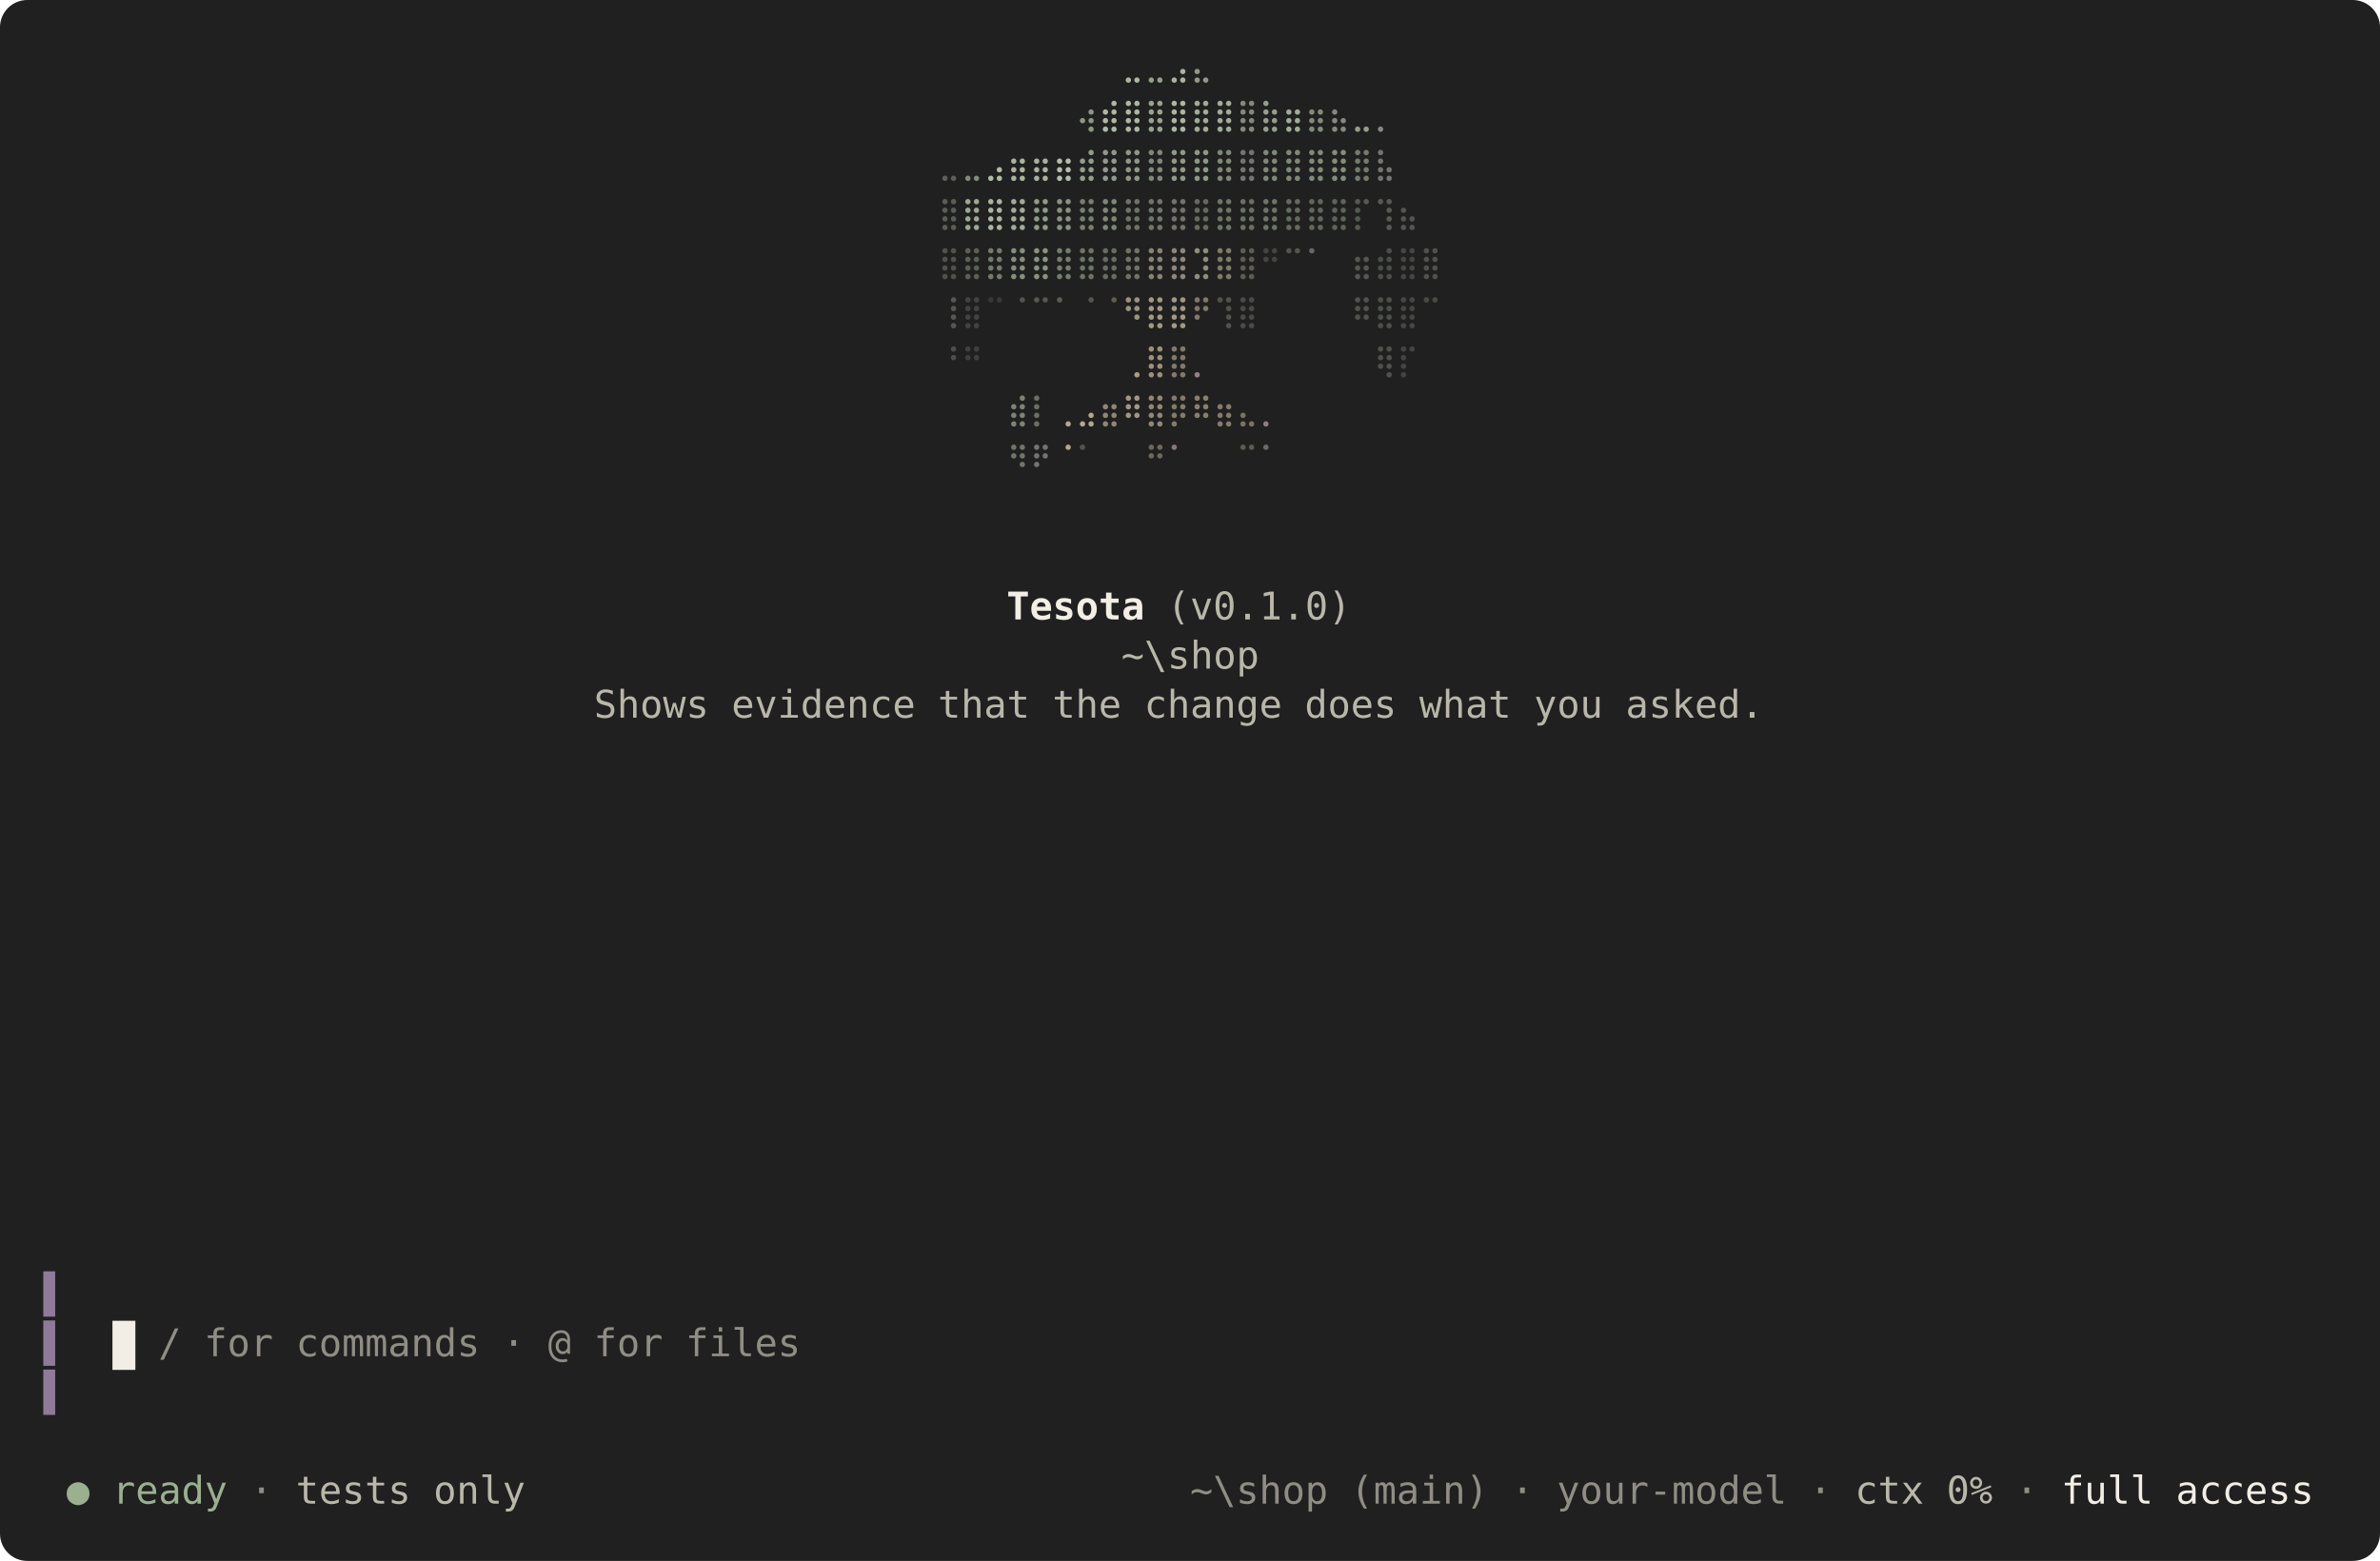
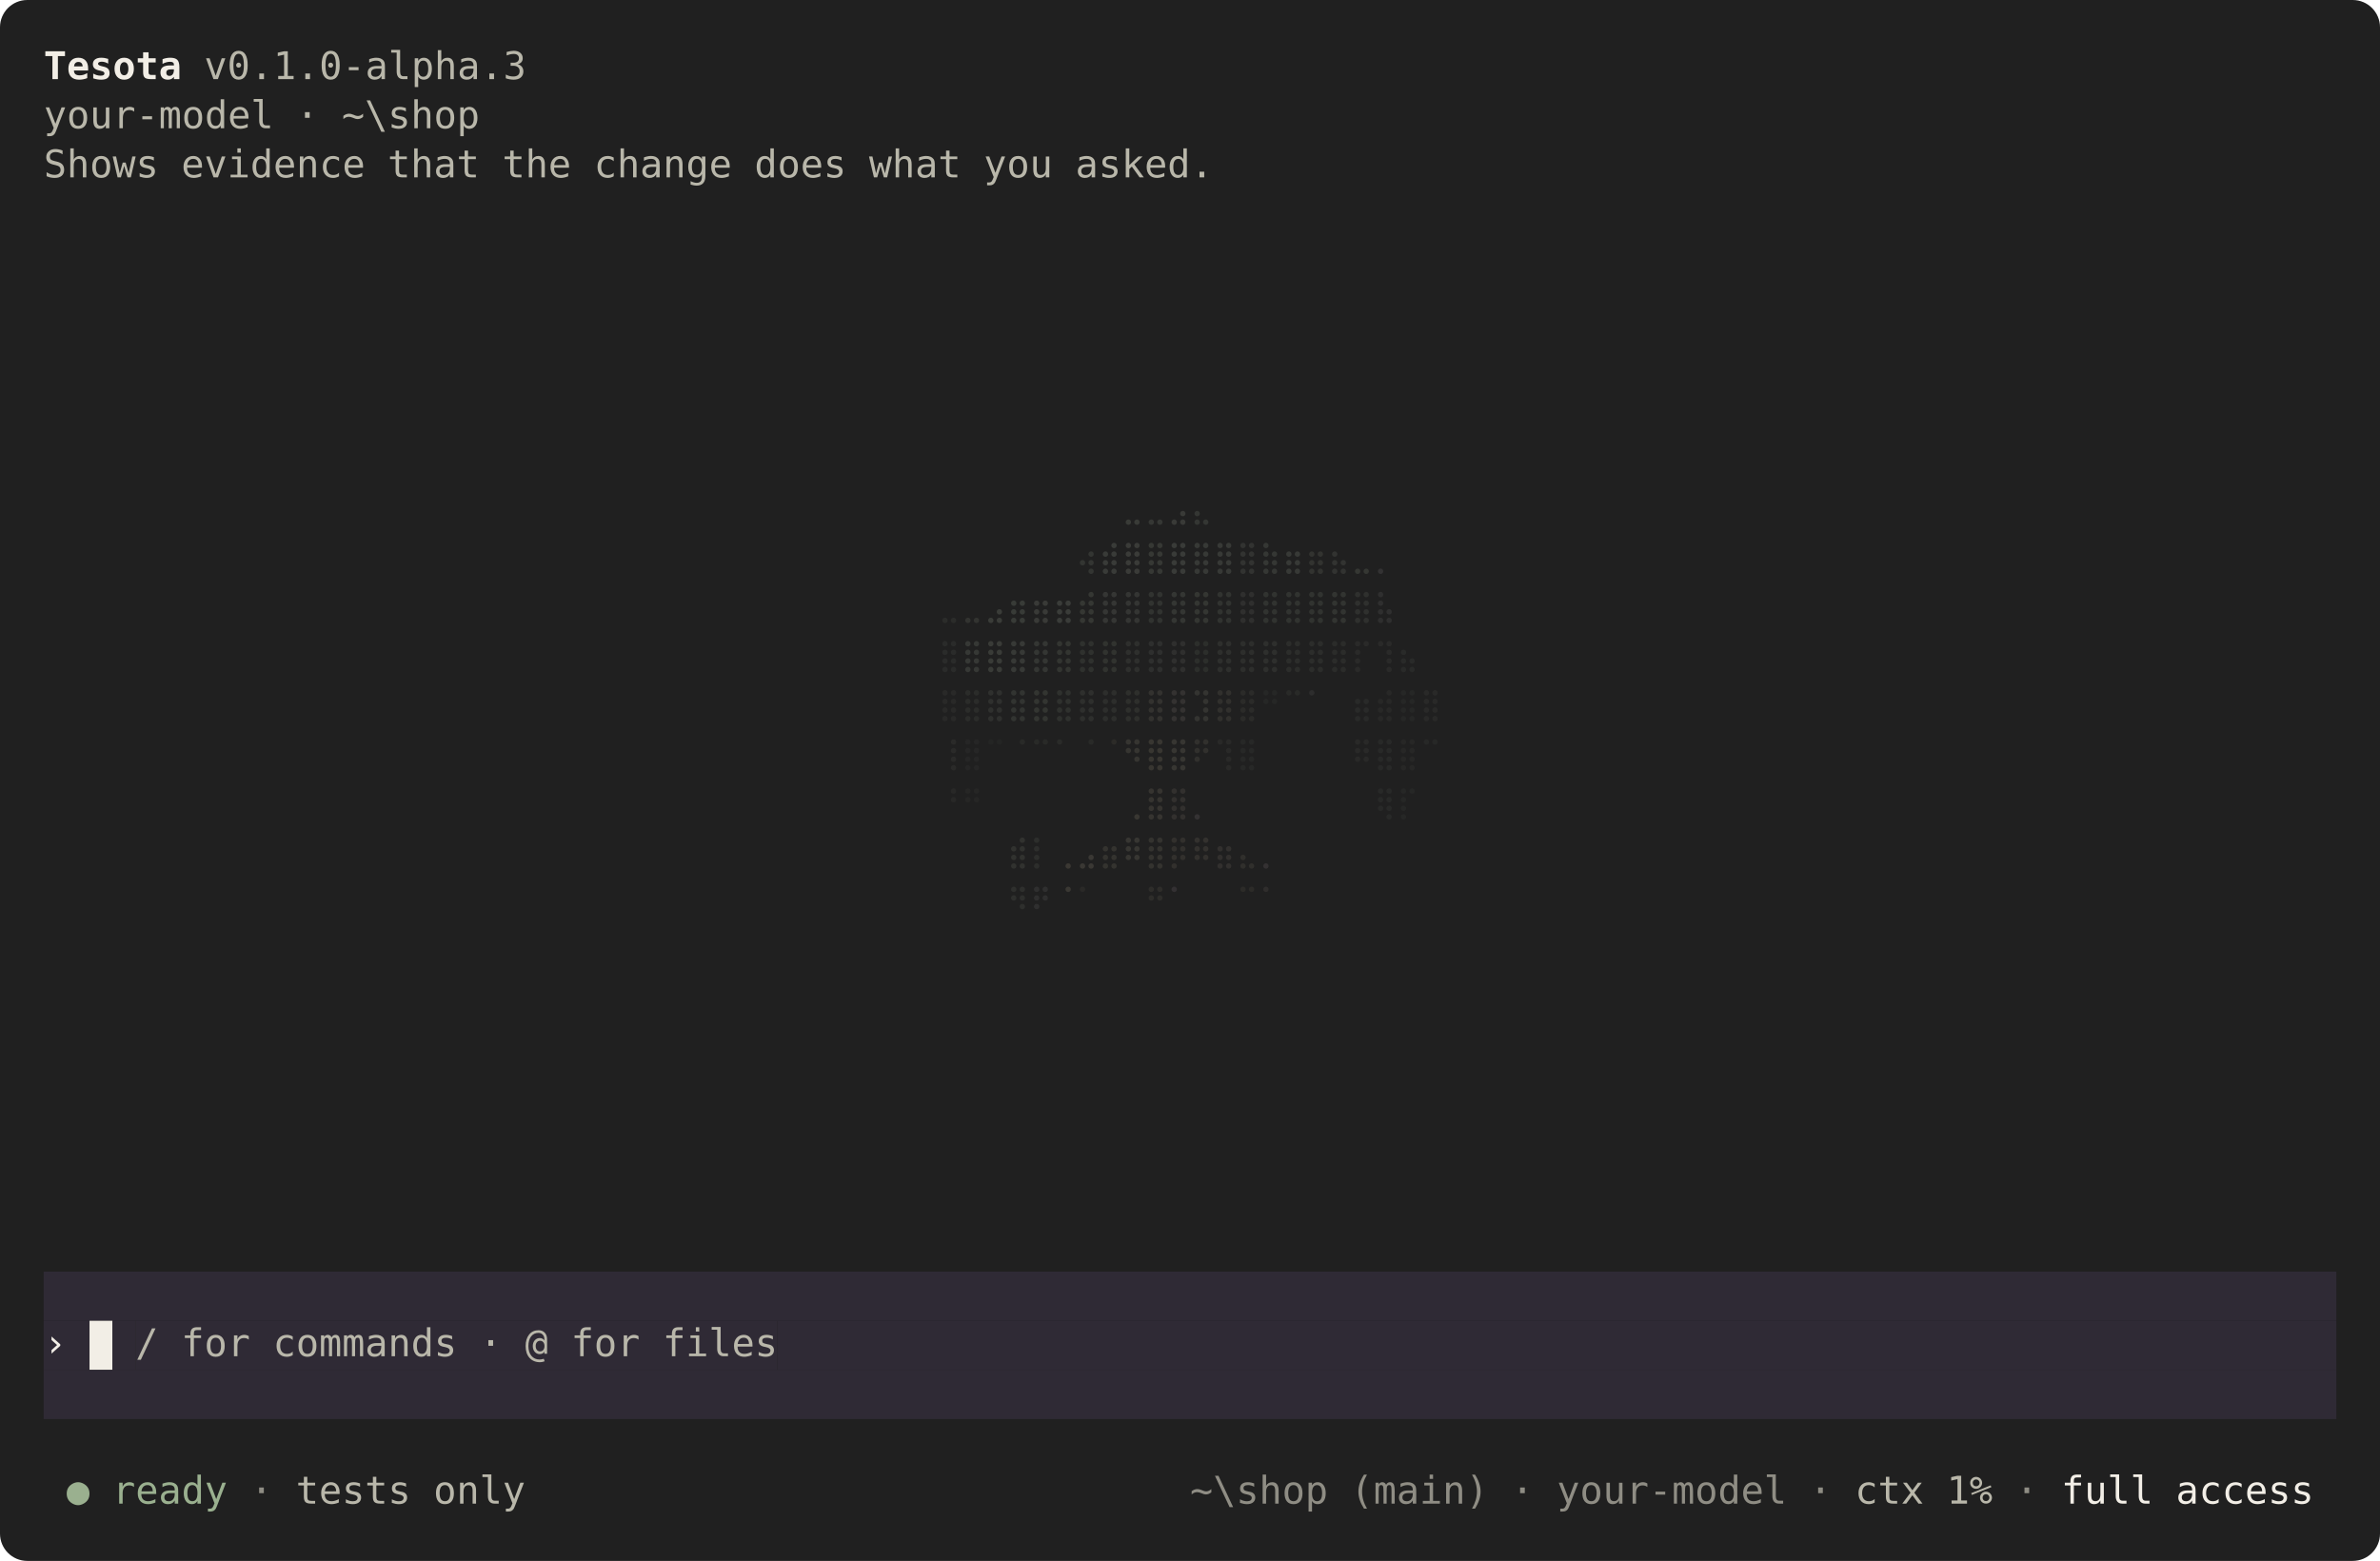
- <svg xmlns="http://www.w3.org/2000/svg" width="872" height="572" viewBox="0 0 872 572" role="img" aria-label="Tesota's shell as it opens: the palo fierro tree above Tesota's name, the project's folder and 'Shows evidence that the change does what you asked.', then the input and the footer.">
+ <svg xmlns="http://www.w3.org/2000/svg" width="872" height="572" viewBox="0 0 872 572" role="img" aria-label="Tesota's shell as it opens: name, model, folder and purpose at the top left, a faint palo fierro in the empty space, then the input band and footer.">
  <rect width="872" height="572" rx="10" fill="#202020" />
-   <rect x="41.2" y="484" width="8.4" height="18" fill="#f2eee6" />
+   <rect x="16.0" y="466" width="840.0" height="18" fill="#2f2a35" />
+   <rect x="16.0" y="484" width="16.8" height="18" fill="#2f2a35" />
+   <rect x="32.8" y="484" width="8.4" height="18" fill="#f2eee6" />
+   <rect x="41.2" y="484" width="8.4" height="18" fill="#2f2a35" />
+   <rect x="49.6" y="484" width="235.2" height="18" fill="#2f2a35" />
+   <rect x="284.8" y="484" width="571.2" height="18" fill="#2f2a35" />
+   <rect x="16.0" y="502" width="840.0" height="18" fill="#2f2a35" />
  <g font-family="'Cascadia Mono', 'JetBrains Mono', Menlo, Consolas, 'DejaVu Sans Mono', monospace" font-size="14" xml:space="preserve">
-     <text x="410.8" y="29" fill="#abb8a0" textLength="8.4" lengthAdjust="spacingAndGlyphs">⣀</text>
-     <text x="419.2" y="29" fill="#95a08d" textLength="8.4" lengthAdjust="spacingAndGlyphs">⣀</text>
-     <text x="427.6" y="29" fill="#aab3a1" textLength="8.4" lengthAdjust="spacingAndGlyphs">⣠</text>
-     <text x="436.0" y="29" fill="#91998a" textLength="8.4" lengthAdjust="spacingAndGlyphs">⣄</text>
-     <text x="394.0" y="47" fill="#8b9683" textLength="8.4" lengthAdjust="spacingAndGlyphs">⢴</text>
-     <text x="402.4" y="47" fill="#adb8a3" textLength="8.4" lengthAdjust="spacingAndGlyphs">⣾</text>
-     <text x="410.8" y="47" fill="#aeb7a4" textLength="8.4" lengthAdjust="spacingAndGlyphs">⣿</text>
-     <text x="419.2" y="47" fill="#99a390" textLength="8.4" lengthAdjust="spacingAndGlyphs">⣿</text>
-     <text x="427.6" y="47" fill="#adb5a3" textLength="8.4" lengthAdjust="spacingAndGlyphs">⣿</text>
-     <text x="436.0" y="47" fill="#a1ab98" textLength="8.4" lengthAdjust="spacingAndGlyphs">⣿</text>
-     <text x="444.4" y="47" fill="#a2ac98" textLength="8.4" lengthAdjust="spacingAndGlyphs">⣿</text>
-     <text x="452.8" y="47" fill="#82887d" textLength="8.4" lengthAdjust="spacingAndGlyphs">⣿</text>
-     <text x="461.2" y="47" fill="#959e8d" textLength="8.4" lengthAdjust="spacingAndGlyphs">⣷</text>
-     <text x="469.6" y="47" fill="#a1ac98" textLength="8.4" lengthAdjust="spacingAndGlyphs">⣶</text>
-     <text x="478.0" y="47" fill="#828b7a" textLength="8.4" lengthAdjust="spacingAndGlyphs">⣶</text>
-     <text x="486.4" y="47" fill="#84887f" textLength="8.4" lengthAdjust="spacingAndGlyphs">⣦</text>
-     <text x="494.8" y="47" fill="#949f8c" textLength="8.4" lengthAdjust="spacingAndGlyphs">⣀</text>
-     <text x="503.2" y="47" fill="#8a858a" textLength="8.4" lengthAdjust="spacingAndGlyphs">⡀</text>
-     <text x="343.6" y="65" fill="#5d6059" textLength="8.4" lengthAdjust="spacingAndGlyphs">⣀</text>
-     <text x="352.0" y="65" fill="#828a7b" textLength="8.4" lengthAdjust="spacingAndGlyphs">⣀</text>
-     <text x="360.4" y="65" fill="#afbba4" textLength="8.4" lengthAdjust="spacingAndGlyphs">⣠</text>
-     <text x="368.8" y="65" fill="#a8b49e" textLength="8.4" lengthAdjust="spacingAndGlyphs">⣶</text>
-     <text x="377.2" y="65" fill="#a9b1a0" textLength="8.4" lengthAdjust="spacingAndGlyphs">⣶</text>
-     <text x="385.6" y="65" fill="#b3bda9" textLength="8.4" lengthAdjust="spacingAndGlyphs">⣶</text>
-     <text x="394.0" y="65" fill="#939e8b" textLength="8.4" lengthAdjust="spacingAndGlyphs">⣾</text>
-     <text x="402.4" y="65" fill="#93988e" textLength="8.4" lengthAdjust="spacingAndGlyphs">⣿</text>
-     <text x="410.8" y="65" fill="#8f9788" textLength="8.4" lengthAdjust="spacingAndGlyphs">⣿</text>
-     <text x="419.2" y="65" fill="#808779" textLength="8.4" lengthAdjust="spacingAndGlyphs">⣿</text>
-     <text x="427.6" y="65" fill="#8f9987" textLength="8.4" lengthAdjust="spacingAndGlyphs">⣿</text>
-     <text x="436.0" y="65" fill="#8e9886" textLength="8.4" lengthAdjust="spacingAndGlyphs">⣿</text>
-     <text x="444.4" y="65" fill="#7e8877" textLength="8.4" lengthAdjust="spacingAndGlyphs">⣿</text>
-     <text x="452.8" y="65" fill="#737570" textLength="8.4" lengthAdjust="spacingAndGlyphs">⣿</text>
-     <text x="461.2" y="65" fill="#7f8779" textLength="8.4" lengthAdjust="spacingAndGlyphs">⣿</text>
-     <text x="469.6" y="65" fill="#7f8877" textLength="8.4" lengthAdjust="spacingAndGlyphs">⣿</text>
-     <text x="478.0" y="65" fill="#818a79" textLength="8.4" lengthAdjust="spacingAndGlyphs">⣿</text>
-     <text x="486.4" y="65" fill="#848d7c" textLength="8.4" lengthAdjust="spacingAndGlyphs">⣿</text>
-     <text x="494.8" y="65" fill="#737b6d" textLength="8.4" lengthAdjust="spacingAndGlyphs">⣿</text>
-     <text x="503.2" y="65" fill="#747472" textLength="8.4" lengthAdjust="spacingAndGlyphs">⣧</text>
-     <text x="343.6" y="83" fill="#595e55" textLength="8.4" lengthAdjust="spacingAndGlyphs">⣿</text>
-     <text x="352.0" y="83" fill="#9ca792" textLength="8.4" lengthAdjust="spacingAndGlyphs">⣿</text>
-     <text x="360.4" y="83" fill="#abb4a1" textLength="8.4" lengthAdjust="spacingAndGlyphs">⣿</text>
-     <text x="368.8" y="83" fill="#a1ab98" textLength="8.4" lengthAdjust="spacingAndGlyphs">⣿</text>
-     <text x="377.2" y="83" fill="#8f9a87" textLength="8.4" lengthAdjust="spacingAndGlyphs">⣿</text>
-     <text x="385.6" y="83" fill="#889280" textLength="8.4" lengthAdjust="spacingAndGlyphs">⣿</text>
-     <text x="394.0" y="83" fill="#767f6f" textLength="8.4" lengthAdjust="spacingAndGlyphs">⣿</text>
-     <text x="402.4" y="83" fill="#7d8776" textLength="8.4" lengthAdjust="spacingAndGlyphs">⣿</text>
-     <text x="410.8" y="83" fill="#6c7367" textLength="8.4" lengthAdjust="spacingAndGlyphs">⣿</text>
-     <text x="419.2" y="83" fill="#70756c" textLength="8.4" lengthAdjust="spacingAndGlyphs">⣿</text>
-     <text x="427.6" y="83" fill="#75716b" textLength="8.4" lengthAdjust="spacingAndGlyphs">⣿</text>
-     <text x="436.0" y="83" fill="#646b5e" textLength="8.4" lengthAdjust="spacingAndGlyphs">⣿</text>
-     <text x="444.4" y="83" fill="#6c7566" textLength="8.4" lengthAdjust="spacingAndGlyphs">⣿</text>
-     <text x="452.8" y="83" fill="#697063" textLength="8.4" lengthAdjust="spacingAndGlyphs">⣿</text>
-     <text x="461.2" y="83" fill="#6c7466" textLength="8.4" lengthAdjust="spacingAndGlyphs">⣿</text>
-     <text x="469.6" y="83" fill="#636a5e" textLength="8.4" lengthAdjust="spacingAndGlyphs">⣿</text>
-     <text x="478.0" y="83" fill="#60675b" textLength="8.4" lengthAdjust="spacingAndGlyphs">⣿</text>
-     <text x="486.4" y="83" fill="#5c6358" textLength="8.4" lengthAdjust="spacingAndGlyphs">⣿</text>
-     <text x="494.8" y="83" fill="#555a51" textLength="8.4" lengthAdjust="spacingAndGlyphs">⡏</text>
-     <text x="503.2" y="83" fill="#575a53" textLength="8.4" lengthAdjust="spacingAndGlyphs">⢹</text>
-     <text x="511.6" y="83" fill="#535550" textLength="8.4" lengthAdjust="spacingAndGlyphs">⣦</text>
-     <text x="343.6" y="101" fill="#50534c" textLength="8.4" lengthAdjust="spacingAndGlyphs">⣿</text>
-     <text x="352.0" y="101" fill="#5b6056" textLength="8.4" lengthAdjust="spacingAndGlyphs">⣿</text>
-     <text x="360.4" y="101" fill="#737b6d" textLength="8.4" lengthAdjust="spacingAndGlyphs">⣿</text>
-     <text x="368.8" y="101" fill="#858e7d" textLength="8.4" lengthAdjust="spacingAndGlyphs">⣿</text>
-     <text x="377.2" y="101" fill="#889280" textLength="8.4" lengthAdjust="spacingAndGlyphs">⣿</text>
-     <text x="385.6" y="101" fill="#747d6d" textLength="8.4" lengthAdjust="spacingAndGlyphs">⣿</text>
-     <text x="394.0" y="101" fill="#6c7466" textLength="8.4" lengthAdjust="spacingAndGlyphs">⣿</text>
-     <text x="402.4" y="101" fill="#666c62" textLength="8.4" lengthAdjust="spacingAndGlyphs">⣿</text>
-     <text x="410.8" y="101" fill="#707364" textLength="8.4" lengthAdjust="spacingAndGlyphs">⣿</text>
-     <text x="419.2" y="101" fill="#898375" textLength="8.4" lengthAdjust="spacingAndGlyphs">⣿</text>
-     <text x="427.6" y="101" fill="#8f847e" textLength="8.4" lengthAdjust="spacingAndGlyphs">⣿</text>
-     <text x="436.0" y="101" fill="#908d7d" textLength="8.4" lengthAdjust="spacingAndGlyphs">⣹</text>
-     <text x="444.4" y="101" fill="#7f7968" textLength="8.4" lengthAdjust="spacingAndGlyphs">⣿</text>
-     <text x="452.8" y="101" fill="#5e5b53" textLength="8.4" lengthAdjust="spacingAndGlyphs">⣿</text>
-     <text x="461.2" y="101" fill="#42453f" textLength="8.4" lengthAdjust="spacingAndGlyphs">⠛</text>
-     <text x="469.6" y="101" fill="#51564d" textLength="8.4" lengthAdjust="spacingAndGlyphs">⠉</text>
-     <text x="478.0" y="101" fill="#676666" textLength="8.4" lengthAdjust="spacingAndGlyphs">⠁</text>
-     <text x="494.8" y="101" fill="#545750" textLength="8.4" lengthAdjust="spacingAndGlyphs">⣶</text>
-     <text x="503.2" y="101" fill="#4c4e49" textLength="8.4" lengthAdjust="spacingAndGlyphs">⣾</text>
-     <text x="511.6" y="101" fill="#444642" textLength="8.4" lengthAdjust="spacingAndGlyphs">⣿</text>
-     <text x="520.0" y="101" fill="#50524d" textLength="8.4" lengthAdjust="spacingAndGlyphs">⣿</text>
-     <text x="343.6" y="119" fill="#555851" textLength="8.4" lengthAdjust="spacingAndGlyphs">⢸</text>
-     <text x="352.0" y="119" fill="#424340" textLength="8.4" lengthAdjust="spacingAndGlyphs">⣿</text>
-     <text x="360.4" y="119" fill="#373936" textLength="8.4" lengthAdjust="spacingAndGlyphs">⠉</text>
-     <text x="368.8" y="119" fill="#51564d" textLength="8.4" lengthAdjust="spacingAndGlyphs">⠈</text>
-     <text x="377.2" y="119" fill="#53594f" textLength="8.4" lengthAdjust="spacingAndGlyphs">⠉</text>
-     <text x="385.6" y="119" fill="#575d53" textLength="8.4" lengthAdjust="spacingAndGlyphs">⠁</text>
-     <text x="394.0" y="119" fill="#53584f" textLength="8.4" lengthAdjust="spacingAndGlyphs">⠈</text>
-     <text x="402.4" y="119" fill="#615c4f" textLength="8.4" lengthAdjust="spacingAndGlyphs">⠈</text>
-     <text x="410.8" y="119" fill="#9b937e" textLength="8.4" lengthAdjust="spacingAndGlyphs">⠻</text>
-     <text x="419.2" y="119" fill="#a39881" textLength="8.4" lengthAdjust="spacingAndGlyphs">⣿</text>
-     <text x="427.6" y="119" fill="#a19884" textLength="8.4" lengthAdjust="spacingAndGlyphs">⣿</text>
-     <text x="436.0" y="119" fill="#7f7869" textLength="8.4" lengthAdjust="spacingAndGlyphs">⠟</text>
-     <text x="444.4" y="119" fill="#51524c" textLength="8.4" lengthAdjust="spacingAndGlyphs">⢹</text>
-     <text x="452.8" y="119" fill="#494b46" textLength="8.4" lengthAdjust="spacingAndGlyphs">⣿</text>
-     <text x="494.8" y="119" fill="#50534d" textLength="8.4" lengthAdjust="spacingAndGlyphs">⠿</text>
-     <text x="503.2" y="119" fill="#4d504a" textLength="8.4" lengthAdjust="spacingAndGlyphs">⣿</text>
-     <text x="511.6" y="119" fill="#454743" textLength="8.4" lengthAdjust="spacingAndGlyphs">⣿</text>
-     <text x="520.0" y="119" fill="#484b45" textLength="8.4" lengthAdjust="spacingAndGlyphs">⠉</text>
-     <text x="343.6" y="137" fill="#4b4e49" textLength="8.4" lengthAdjust="spacingAndGlyphs">⠘</text>
-     <text x="352.0" y="137" fill="#3f413d" textLength="8.4" lengthAdjust="spacingAndGlyphs">⠛</text>
-     <text x="410.8" y="137" fill="#a99e84" textLength="8.4" lengthAdjust="spacingAndGlyphs">⢀</text>
-     <text x="419.2" y="137" fill="#9b917a" textLength="8.4" lengthAdjust="spacingAndGlyphs">⣿</text>
-     <text x="427.6" y="137" fill="#82796c" textLength="8.4" lengthAdjust="spacingAndGlyphs">⣿</text>
-     <text x="436.0" y="137" fill="#918287" textLength="8.4" lengthAdjust="spacingAndGlyphs">⡀</text>
-     <text x="503.2" y="137" fill="#4e514b" textLength="8.4" lengthAdjust="spacingAndGlyphs">⢿</text>
-     <text x="511.6" y="137" fill="#434541" textLength="8.4" lengthAdjust="spacingAndGlyphs">⡏</text>
-     <text x="368.8" y="155" fill="#7c8475" textLength="8.4" lengthAdjust="spacingAndGlyphs">⣾</text>
-     <text x="377.2" y="155" fill="#6a7064" textLength="8.4" lengthAdjust="spacingAndGlyphs">⡇</text>
-     <text x="385.6" y="155" fill="#b4a88b" textLength="8.4" lengthAdjust="spacingAndGlyphs">⢀</text>
-     <text x="394.0" y="155" fill="#b3a88d" textLength="8.4" lengthAdjust="spacingAndGlyphs">⣠</text>
-     <text x="402.4" y="155" fill="#8f8774" textLength="8.4" lengthAdjust="spacingAndGlyphs">⣶</text>
-     <text x="410.8" y="155" fill="#a09885" textLength="8.4" lengthAdjust="spacingAndGlyphs">⠿</text>
-     <text x="419.2" y="155" fill="#918873" textLength="8.4" lengthAdjust="spacingAndGlyphs">⣿</text>
-     <text x="427.6" y="155" fill="#837b69" textLength="8.4" lengthAdjust="spacingAndGlyphs">⡿</text>
-     <text x="436.0" y="155" fill="#88806d" textLength="8.4" lengthAdjust="spacingAndGlyphs">⠿</text>
-     <text x="444.4" y="155" fill="#847b6c" textLength="8.4" lengthAdjust="spacingAndGlyphs">⣶</text>
-     <text x="452.8" y="155" fill="#7a7262" textLength="8.4" lengthAdjust="spacingAndGlyphs">⣄</text>
-     <text x="461.2" y="155" fill="#8e7f86" textLength="8.4" lengthAdjust="spacingAndGlyphs">⡀</text>
-     <text x="368.8" y="173" fill="#6f7669" textLength="8.4" lengthAdjust="spacingAndGlyphs">⠻</text>
-     <text x="377.2" y="173" fill="#757274" textLength="8.4" lengthAdjust="spacingAndGlyphs">⠟</text>
-     <text x="385.6" y="173" fill="#b3a78c" textLength="8.4" lengthAdjust="spacingAndGlyphs">⠈</text>
-     <text x="394.0" y="173" fill="#585349" textLength="8.4" lengthAdjust="spacingAndGlyphs">⠁</text>
-     <text x="419.2" y="173" fill="#6f6859" textLength="8.4" lengthAdjust="spacingAndGlyphs">⠛</text>
-     <text x="427.6" y="173" fill="#877782" textLength="8.4" lengthAdjust="spacingAndGlyphs">⠁</text>
-     <text x="452.8" y="173" fill="#605b4e" textLength="8.4" lengthAdjust="spacingAndGlyphs">⠉</text>
-     <text x="461.2" y="173" fill="#716764" textLength="8.4" lengthAdjust="spacingAndGlyphs">⠁</text>
-     <text x="368.8" y="227" fill="#f2eee6" font-weight="bold" textLength="50.4" lengthAdjust="spacingAndGlyphs">Tesota</text>
-     <text x="427.6" y="227" fill="#b9b7aa" textLength="67.2" lengthAdjust="spacingAndGlyphs">(v0.1.0)</text>
-     <text x="410.8" y="245" fill="#b9b7aa" textLength="50.4" lengthAdjust="spacingAndGlyphs">~\shop</text>
-     <text x="217.6" y="263" fill="#b9b7aa" textLength="42.0" lengthAdjust="spacingAndGlyphs">Shows</text>
-     <text x="268.0" y="263" fill="#b9b7aa" textLength="67.2" lengthAdjust="spacingAndGlyphs">evidence</text>
-     <text x="343.6" y="263" fill="#b9b7aa" textLength="33.6" lengthAdjust="spacingAndGlyphs">that</text>
-     <text x="385.6" y="263" fill="#b9b7aa" textLength="25.2" lengthAdjust="spacingAndGlyphs">the</text>
-     <text x="419.2" y="263" fill="#b9b7aa" textLength="50.4" lengthAdjust="spacingAndGlyphs">change</text>
-     <text x="478.0" y="263" fill="#b9b7aa" textLength="33.6" lengthAdjust="spacingAndGlyphs">does</text>
-     <text x="520.0" y="263" fill="#b9b7aa" textLength="33.6" lengthAdjust="spacingAndGlyphs">what</text>
-     <text x="562.0" y="263" fill="#b9b7aa" textLength="25.2" lengthAdjust="spacingAndGlyphs">you</text>
-     <text x="595.6" y="263" fill="#b9b7aa" textLength="50.4" lengthAdjust="spacingAndGlyphs">asked.</text>
-     <text x="16.0" y="479" fill="#8f7a99" textLength="8.4" lengthAdjust="spacingAndGlyphs">▌</text>
-     <text x="16.0" y="497" fill="#8f7a99" textLength="8.4" lengthAdjust="spacingAndGlyphs">▌</text>
-     <text x="58.0" y="497" fill="#8f8d84" textLength="8.4" lengthAdjust="spacingAndGlyphs">/</text>
-     <text x="74.8" y="497" fill="#8f8d84" textLength="25.2" lengthAdjust="spacingAndGlyphs">for</text>
-     <text x="108.4" y="497" fill="#8f8d84" textLength="67.2" lengthAdjust="spacingAndGlyphs">commands</text>
-     <text x="184.0" y="497" fill="#8f8d84" textLength="8.4" lengthAdjust="spacingAndGlyphs">·</text>
-     <text x="200.8" y="497" fill="#8f8d84" textLength="8.4" lengthAdjust="spacingAndGlyphs">@</text>
-     <text x="217.6" y="497" fill="#8f8d84" textLength="25.2" lengthAdjust="spacingAndGlyphs">for</text>
-     <text x="251.2" y="497" fill="#8f8d84" textLength="42.0" lengthAdjust="spacingAndGlyphs">files</text>
-     <text x="16.0" y="515" fill="#8f7a99" textLength="8.4" lengthAdjust="spacingAndGlyphs">▌</text>
+     <text x="16.0" y="29" fill="#f2eee6" font-weight="bold" textLength="50.4" lengthAdjust="spacingAndGlyphs">Tesota</text>
+     <text x="74.8" y="29" fill="#b9b7aa" textLength="117.6" lengthAdjust="spacingAndGlyphs">v0.1.0-alpha.3</text>
+     <text x="16.0" y="47" fill="#b9b7aa" textLength="84.0" lengthAdjust="spacingAndGlyphs">your-model</text>
+     <text x="108.4" y="47" fill="#b9b7aa" textLength="8.4" lengthAdjust="spacingAndGlyphs">·</text>
+     <text x="125.2" y="47" fill="#b9b7aa" textLength="50.4" lengthAdjust="spacingAndGlyphs">~\shop</text>
+     <text x="16.0" y="65" fill="#b9b7aa" textLength="42.0" lengthAdjust="spacingAndGlyphs">Shows</text>
+     <text x="66.4" y="65" fill="#b9b7aa" textLength="67.2" lengthAdjust="spacingAndGlyphs">evidence</text>
+     <text x="142.0" y="65" fill="#b9b7aa" textLength="33.6" lengthAdjust="spacingAndGlyphs">that</text>
+     <text x="184.0" y="65" fill="#b9b7aa" textLength="25.2" lengthAdjust="spacingAndGlyphs">the</text>
+     <text x="217.6" y="65" fill="#b9b7aa" textLength="50.4" lengthAdjust="spacingAndGlyphs">change</text>
+     <text x="276.4" y="65" fill="#b9b7aa" textLength="33.6" lengthAdjust="spacingAndGlyphs">does</text>
+     <text x="318.4" y="65" fill="#b9b7aa" textLength="33.6" lengthAdjust="spacingAndGlyphs">what</text>
+     <text x="360.4" y="65" fill="#b9b7aa" textLength="25.2" lengthAdjust="spacingAndGlyphs">you</text>
+     <text x="394.0" y="65" fill="#b9b7aa" textLength="50.4" lengthAdjust="spacingAndGlyphs">asked.</text>
+     <text x="410.8" y="191" fill="#393b37" textLength="8.4" lengthAdjust="spacingAndGlyphs">⣀</text>
+     <text x="419.2" y="191" fill="#353734" textLength="8.4" lengthAdjust="spacingAndGlyphs">⣀</text>
+     <text x="427.6" y="191" fill="#393a37" textLength="8.4" lengthAdjust="spacingAndGlyphs">⣠</text>
+     <text x="436.0" y="191" fill="#343633" textLength="8.4" lengthAdjust="spacingAndGlyphs">⣄</text>
+     <text x="394.0" y="209" fill="#333532" textLength="8.4" lengthAdjust="spacingAndGlyphs">⢴</text>
+     <text x="402.4" y="209" fill="#393b38" textLength="8.4" lengthAdjust="spacingAndGlyphs">⣾</text>
+     <text x="410.8" y="209" fill="#3a3b38" textLength="8.4" lengthAdjust="spacingAndGlyphs">⣿</text>
+     <text x="419.2" y="209" fill="#363834" textLength="8.4" lengthAdjust="spacingAndGlyphs">⣿</text>
+     <text x="427.6" y="209" fill="#393b38" textLength="8.4" lengthAdjust="spacingAndGlyphs">⣿</text>
+     <text x="436.0" y="209" fill="#373936" textLength="16.8" lengthAdjust="spacingAndGlyphs">⣿⣿</text>
+     <text x="452.8" y="209" fill="#323331" textLength="8.4" lengthAdjust="spacingAndGlyphs">⣿</text>
+     <text x="461.2" y="209" fill="#353734" textLength="8.4" lengthAdjust="spacingAndGlyphs">⣷</text>
+     <text x="469.6" y="209" fill="#373936" textLength="8.4" lengthAdjust="spacingAndGlyphs">⣶</text>
+     <text x="478.0" y="209" fill="#323330" textLength="8.4" lengthAdjust="spacingAndGlyphs">⣶</text>
+     <text x="486.4" y="209" fill="#323331" textLength="8.4" lengthAdjust="spacingAndGlyphs">⣦</text>
+     <text x="494.8" y="209" fill="#353733" textLength="8.4" lengthAdjust="spacingAndGlyphs">⣀</text>
+     <text x="503.2" y="209" fill="#333233" textLength="8.4" lengthAdjust="spacingAndGlyphs">⡀</text>
+     <text x="343.6" y="227" fill="#2b2c2a" textLength="8.4" lengthAdjust="spacingAndGlyphs">⣀</text>
+     <text x="352.0" y="227" fill="#323330" textLength="8.4" lengthAdjust="spacingAndGlyphs">⣀</text>
+     <text x="360.4" y="227" fill="#3a3c38" textLength="8.4" lengthAdjust="spacingAndGlyphs">⣠</text>
+     <text x="368.8" y="227" fill="#383b37" textLength="8.4" lengthAdjust="spacingAndGlyphs">⣶</text>
+     <text x="377.2" y="227" fill="#393a37" textLength="8.4" lengthAdjust="spacingAndGlyphs">⣶</text>
+     <text x="385.6" y="227" fill="#3a3c39" textLength="8.4" lengthAdjust="spacingAndGlyphs">⣶</text>
+     <text x="394.0" y="227" fill="#353733" textLength="8.4" lengthAdjust="spacingAndGlyphs">⣾</text>
+     <text x="402.4" y="227" fill="#353634" textLength="8.4" lengthAdjust="spacingAndGlyphs">⣿</text>
+     <text x="410.8" y="227" fill="#343533" textLength="8.4" lengthAdjust="spacingAndGlyphs">⣿</text>
+     <text x="419.2" y="227" fill="#313330" textLength="8.4" lengthAdjust="spacingAndGlyphs">⣿</text>
+     <text x="427.6" y="227" fill="#343633" textLength="8.4" lengthAdjust="spacingAndGlyphs">⣿</text>
+     <text x="436.0" y="227" fill="#343632" textLength="8.4" lengthAdjust="spacingAndGlyphs">⣿</text>
+     <text x="444.4" y="227" fill="#313330" textLength="8.4" lengthAdjust="spacingAndGlyphs">⣿</text>
+     <text x="452.8" y="227" fill="#2f2f2e" textLength="8.4" lengthAdjust="spacingAndGlyphs">⣿</text>
+     <text x="461.2" y="227" fill="#313330" textLength="25.2" lengthAdjust="spacingAndGlyphs">⣿⣿⣿</text>
+     <text x="486.4" y="227" fill="#323431" textLength="8.4" lengthAdjust="spacingAndGlyphs">⣿</text>
+     <text x="494.8" y="227" fill="#2f302e" textLength="8.4" lengthAdjust="spacingAndGlyphs">⣿</text>
+     <text x="503.2" y="227" fill="#2f2f2f" textLength="8.4" lengthAdjust="spacingAndGlyphs">⣧</text>
+     <text x="343.6" y="245" fill="#2a2b2a" textLength="8.4" lengthAdjust="spacingAndGlyphs">⣿</text>
+     <text x="352.0" y="245" fill="#363835" textLength="8.4" lengthAdjust="spacingAndGlyphs">⣿</text>
+     <text x="360.4" y="245" fill="#393b37" textLength="8.4" lengthAdjust="spacingAndGlyphs">⣿</text>
+     <text x="368.8" y="245" fill="#373936" textLength="8.4" lengthAdjust="spacingAndGlyphs">⣿</text>
+     <text x="377.2" y="245" fill="#343633" textLength="8.4" lengthAdjust="spacingAndGlyphs">⣿</text>
+     <text x="385.6" y="245" fill="#333531" textLength="8.4" lengthAdjust="spacingAndGlyphs">⣿</text>
+     <text x="394.0" y="245" fill="#2f312e" textLength="8.4" lengthAdjust="spacingAndGlyphs">⣿</text>
+     <text x="402.4" y="245" fill="#31332f" textLength="8.4" lengthAdjust="spacingAndGlyphs">⣿</text>
+     <text x="410.8" y="245" fill="#2e2f2d" textLength="8.4" lengthAdjust="spacingAndGlyphs">⣿</text>
+     <text x="419.2" y="245" fill="#2e2f2e" textLength="8.4" lengthAdjust="spacingAndGlyphs">⣿</text>
+     <text x="427.6" y="245" fill="#2f2f2e" textLength="8.4" lengthAdjust="spacingAndGlyphs">⣿</text>
+     <text x="436.0" y="245" fill="#2c2e2b" textLength="8.4" lengthAdjust="spacingAndGlyphs">⣿</text>
+     <text x="444.4" y="245" fill="#2e2f2d" textLength="8.4" lengthAdjust="spacingAndGlyphs">⣿</text>
+     <text x="452.8" y="245" fill="#2d2e2c" textLength="8.4" lengthAdjust="spacingAndGlyphs">⣿</text>
+     <text x="461.2" y="245" fill="#2e2f2d" textLength="8.4" lengthAdjust="spacingAndGlyphs">⣿</text>
+     <text x="469.6" y="245" fill="#2c2d2b" textLength="16.8" lengthAdjust="spacingAndGlyphs">⣿⣿</text>
+     <text x="486.4" y="245" fill="#2b2c2a" textLength="8.4" lengthAdjust="spacingAndGlyphs">⣿</text>
+     <text x="494.8" y="245" fill="#2a2a29" textLength="16.8" lengthAdjust="spacingAndGlyphs">⡏⢹</text>
+     <text x="511.6" y="245" fill="#292a29" textLength="8.4" lengthAdjust="spacingAndGlyphs">⣦</text>
+     <text x="343.6" y="263" fill="#292928" textLength="8.4" lengthAdjust="spacingAndGlyphs">⣿</text>
+     <text x="352.0" y="263" fill="#2b2c2a" textLength="8.4" lengthAdjust="spacingAndGlyphs">⣿</text>
+     <text x="360.4" y="263" fill="#2f302e" textLength="8.4" lengthAdjust="spacingAndGlyphs">⣿</text>
+     <text x="368.8" y="263" fill="#323431" textLength="8.4" lengthAdjust="spacingAndGlyphs">⣿</text>
+     <text x="377.2" y="263" fill="#333531" textLength="8.4" lengthAdjust="spacingAndGlyphs">⣿</text>
+     <text x="385.6" y="263" fill="#2f312e" textLength="8.4" lengthAdjust="spacingAndGlyphs">⣿</text>
+     <text x="394.0" y="263" fill="#2e2f2d" textLength="8.4" lengthAdjust="spacingAndGlyphs">⣿</text>
+     <text x="402.4" y="263" fill="#2d2e2c" textLength="8.4" lengthAdjust="spacingAndGlyphs">⣿</text>
+     <text x="410.8" y="263" fill="#2e2f2c" textLength="8.4" lengthAdjust="spacingAndGlyphs">⣿</text>
+     <text x="419.2" y="263" fill="#33322f" textLength="8.4" lengthAdjust="spacingAndGlyphs">⣿</text>
+     <text x="427.6" y="263" fill="#343231" textLength="8.4" lengthAdjust="spacingAndGlyphs">⣿</text>
+     <text x="436.0" y="263" fill="#343431" textLength="8.4" lengthAdjust="spacingAndGlyphs">⣹</text>
+     <text x="444.4" y="263" fill="#31302d" textLength="8.4" lengthAdjust="spacingAndGlyphs">⣿</text>
+     <text x="452.8" y="263" fill="#2b2b29" textLength="8.4" lengthAdjust="spacingAndGlyphs">⣿</text>
+     <text x="461.2" y="263" fill="#262726" textLength="8.4" lengthAdjust="spacingAndGlyphs">⠛</text>
+     <text x="469.6" y="263" fill="#292a28" textLength="8.4" lengthAdjust="spacingAndGlyphs">⠉</text>
+     <text x="478.0" y="263" fill="#2d2d2d" textLength="8.4" lengthAdjust="spacingAndGlyphs">⠁</text>
+     <text x="494.8" y="263" fill="#292a29" textLength="8.4" lengthAdjust="spacingAndGlyphs">⣶</text>
+     <text x="503.2" y="263" fill="#282827" textLength="8.4" lengthAdjust="spacingAndGlyphs">⣾</text>
+     <text x="511.6" y="263" fill="#262726" textLength="8.4" lengthAdjust="spacingAndGlyphs">⣿</text>
+     <text x="520.0" y="263" fill="#292928" textLength="8.4" lengthAdjust="spacingAndGlyphs">⣿</text>
+     <text x="343.6" y="281" fill="#2a2a29" textLength="8.4" lengthAdjust="spacingAndGlyphs">⢸</text>
+     <text x="352.0" y="281" fill="#262626" textLength="8.4" lengthAdjust="spacingAndGlyphs">⣿</text>
+     <text x="360.4" y="281" fill="#242524" textLength="8.4" lengthAdjust="spacingAndGlyphs">⠉</text>
+     <text x="368.8" y="281" fill="#292a28" textLength="16.8" lengthAdjust="spacingAndGlyphs">⠈⠉</text>
+     <text x="385.6" y="281" fill="#2a2b29" textLength="8.4" lengthAdjust="spacingAndGlyphs">⠁</text>
+     <text x="394.0" y="281" fill="#292a28" textLength="8.4" lengthAdjust="spacingAndGlyphs">⠈</text>
+     <text x="402.4" y="281" fill="#2c2b28" textLength="8.4" lengthAdjust="spacingAndGlyphs">⠈</text>
+     <text x="410.8" y="281" fill="#363531" textLength="8.4" lengthAdjust="spacingAndGlyphs">⠻</text>
+     <text x="419.2" y="281" fill="#383631" textLength="8.4" lengthAdjust="spacingAndGlyphs">⣿</text>
+     <text x="427.6" y="281" fill="#373632" textLength="8.4" lengthAdjust="spacingAndGlyphs">⣿</text>
+     <text x="436.0" y="281" fill="#31302d" textLength="8.4" lengthAdjust="spacingAndGlyphs">⠟</text>
+     <text x="444.4" y="281" fill="#292928" textLength="8.4" lengthAdjust="spacingAndGlyphs">⢹</text>
+     <text x="452.8" y="281" fill="#272827" textLength="8.4" lengthAdjust="spacingAndGlyphs">⣿</text>
+     <text x="494.8" y="281" fill="#292928" textLength="8.4" lengthAdjust="spacingAndGlyphs">⠿</text>
+     <text x="503.2" y="281" fill="#282928" textLength="8.4" lengthAdjust="spacingAndGlyphs">⣿</text>
+     <text x="511.6" y="281" fill="#272726" textLength="8.4" lengthAdjust="spacingAndGlyphs">⣿</text>
+     <text x="520.0" y="281" fill="#272827" textLength="8.4" lengthAdjust="spacingAndGlyphs">⠉</text>
+     <text x="343.6" y="299" fill="#282827" textLength="8.4" lengthAdjust="spacingAndGlyphs">⠘</text>
+     <text x="352.0" y="299" fill="#262625" textLength="8.4" lengthAdjust="spacingAndGlyphs">⠛</text>
+     <text x="410.8" y="299" fill="#393732" textLength="8.4" lengthAdjust="spacingAndGlyphs">⢀</text>
+     <text x="419.2" y="299" fill="#363430" textLength="8.4" lengthAdjust="spacingAndGlyphs">⣿</text>
+     <text x="427.6" y="299" fill="#32302e" textLength="8.4" lengthAdjust="spacingAndGlyphs">⣿</text>
+     <text x="436.0" y="299" fill="#343233" textLength="8.4" lengthAdjust="spacingAndGlyphs">⡀</text>
+     <text x="503.2" y="299" fill="#282928" textLength="8.4" lengthAdjust="spacingAndGlyphs">⢿</text>
+     <text x="511.6" y="299" fill="#262726" textLength="8.4" lengthAdjust="spacingAndGlyphs">⡏</text>
+     <text x="368.8" y="317" fill="#31322f" textLength="8.4" lengthAdjust="spacingAndGlyphs">⣾</text>
+     <text x="377.2" y="317" fill="#2d2e2c" textLength="8.4" lengthAdjust="spacingAndGlyphs">⡇</text>
+     <text x="385.6" y="317" fill="#3b3833" textLength="8.4" lengthAdjust="spacingAndGlyphs">⢀</text>
+     <text x="394.0" y="317" fill="#3a3834" textLength="8.4" lengthAdjust="spacingAndGlyphs">⣠</text>
+     <text x="402.4" y="317" fill="#34332f" textLength="8.4" lengthAdjust="spacingAndGlyphs">⣶</text>
+     <text x="410.8" y="317" fill="#373632" textLength="8.4" lengthAdjust="spacingAndGlyphs">⠿</text>
+     <text x="419.2" y="317" fill="#34332f" textLength="8.4" lengthAdjust="spacingAndGlyphs">⣿</text>
+     <text x="427.6" y="317" fill="#32302d" textLength="8.4" lengthAdjust="spacingAndGlyphs">⡿</text>
+     <text x="436.0" y="317" fill="#33312e" textLength="8.4" lengthAdjust="spacingAndGlyphs">⠿</text>
+     <text x="444.4" y="317" fill="#32302e" textLength="8.4" lengthAdjust="spacingAndGlyphs">⣶</text>
+     <text x="452.8" y="317" fill="#302f2c" textLength="8.4" lengthAdjust="spacingAndGlyphs">⣄</text>
+     <text x="461.2" y="317" fill="#343132" textLength="8.4" lengthAdjust="spacingAndGlyphs">⡀</text>
+     <text x="368.8" y="335" fill="#2e2f2d" textLength="8.4" lengthAdjust="spacingAndGlyphs">⠻</text>
+     <text x="377.2" y="335" fill="#2f2f2f" textLength="8.4" lengthAdjust="spacingAndGlyphs">⠟</text>
+     <text x="385.6" y="335" fill="#3a3833" textLength="8.4" lengthAdjust="spacingAndGlyphs">⠈</text>
+     <text x="394.0" y="335" fill="#2a2927" textLength="8.4" lengthAdjust="spacingAndGlyphs">⠁</text>
+     <text x="419.2" y="335" fill="#2e2d2a" textLength="8.4" lengthAdjust="spacingAndGlyphs">⠛</text>
+     <text x="427.6" y="335" fill="#333032" textLength="8.4" lengthAdjust="spacingAndGlyphs">⠁</text>
+     <text x="452.8" y="335" fill="#2c2b28" textLength="8.4" lengthAdjust="spacingAndGlyphs">⠉</text>
+     <text x="461.2" y="335" fill="#2f2d2c" textLength="8.4" lengthAdjust="spacingAndGlyphs">⠁</text>
+     <text x="16.0" y="497" fill="#f2eee6" textLength="8.4" lengthAdjust="spacingAndGlyphs">›</text>
+     <text x="49.6" y="497" fill="#b9b7aa" textLength="8.4" lengthAdjust="spacingAndGlyphs">/</text>
+     <text x="66.4" y="497" fill="#b9b7aa" textLength="25.2" lengthAdjust="spacingAndGlyphs">for</text>
+     <text x="100.0" y="497" fill="#b9b7aa" textLength="67.2" lengthAdjust="spacingAndGlyphs">commands</text>
+     <text x="175.6" y="497" fill="#b9b7aa" textLength="8.4" lengthAdjust="spacingAndGlyphs">·</text>
+     <text x="192.4" y="497" fill="#b9b7aa" textLength="8.4" lengthAdjust="spacingAndGlyphs">@</text>
+     <text x="209.2" y="497" fill="#b9b7aa" textLength="25.2" lengthAdjust="spacingAndGlyphs">for</text>
+     <text x="242.8" y="497" fill="#b9b7aa" textLength="42.0" lengthAdjust="spacingAndGlyphs">files</text>
    <text x="24.4" y="551" fill="#9ab08f" textLength="8.4" lengthAdjust="spacingAndGlyphs">●</text>
    <text x="41.2" y="551" fill="#9ab08f" textLength="42.0" lengthAdjust="spacingAndGlyphs">ready</text>
    <text x="91.6" y="551" fill="#8f8d84" textLength="8.4" lengthAdjust="spacingAndGlyphs">·</text>
    <text x="108.4" y="551" fill="#b9b7aa" textLength="42.0" lengthAdjust="spacingAndGlyphs">tests</text>
    <text x="158.8" y="551" fill="#b9b7aa" textLength="33.6" lengthAdjust="spacingAndGlyphs">only</text>
    <text x="436.0" y="551" fill="#8f8d84" textLength="50.4" lengthAdjust="spacingAndGlyphs">~\shop</text>
    <text x="494.8" y="551" fill="#8f8d84" textLength="50.4" lengthAdjust="spacingAndGlyphs">(main)</text>
    <text x="553.6" y="551" fill="#8f8d84" textLength="8.4" lengthAdjust="spacingAndGlyphs">·</text>
    <text x="570.4" y="551" fill="#8f8d84" textLength="84.0" lengthAdjust="spacingAndGlyphs">your-model</text>
    <text x="662.8" y="551" fill="#8f8d84" textLength="8.4" lengthAdjust="spacingAndGlyphs">·</text>
    <text x="679.6" y="551" fill="#b9b7aa" textLength="25.2" lengthAdjust="spacingAndGlyphs">ctx</text>
-     <text x="713.2" y="551" fill="#b9b7aa" textLength="16.8" lengthAdjust="spacingAndGlyphs">0%</text>
+     <text x="713.2" y="551" fill="#b9b7aa" textLength="16.8" lengthAdjust="spacingAndGlyphs">1%</text>
    <text x="738.4" y="551" fill="#8f8d84" textLength="8.4" lengthAdjust="spacingAndGlyphs">·</text>
    <text x="755.2" y="551" fill="#f2eee6" textLength="33.6" lengthAdjust="spacingAndGlyphs">full</text>
    <text x="797.2" y="551" fill="#f2eee6" textLength="50.4" lengthAdjust="spacingAndGlyphs">access</text>
  </g>
</svg>
